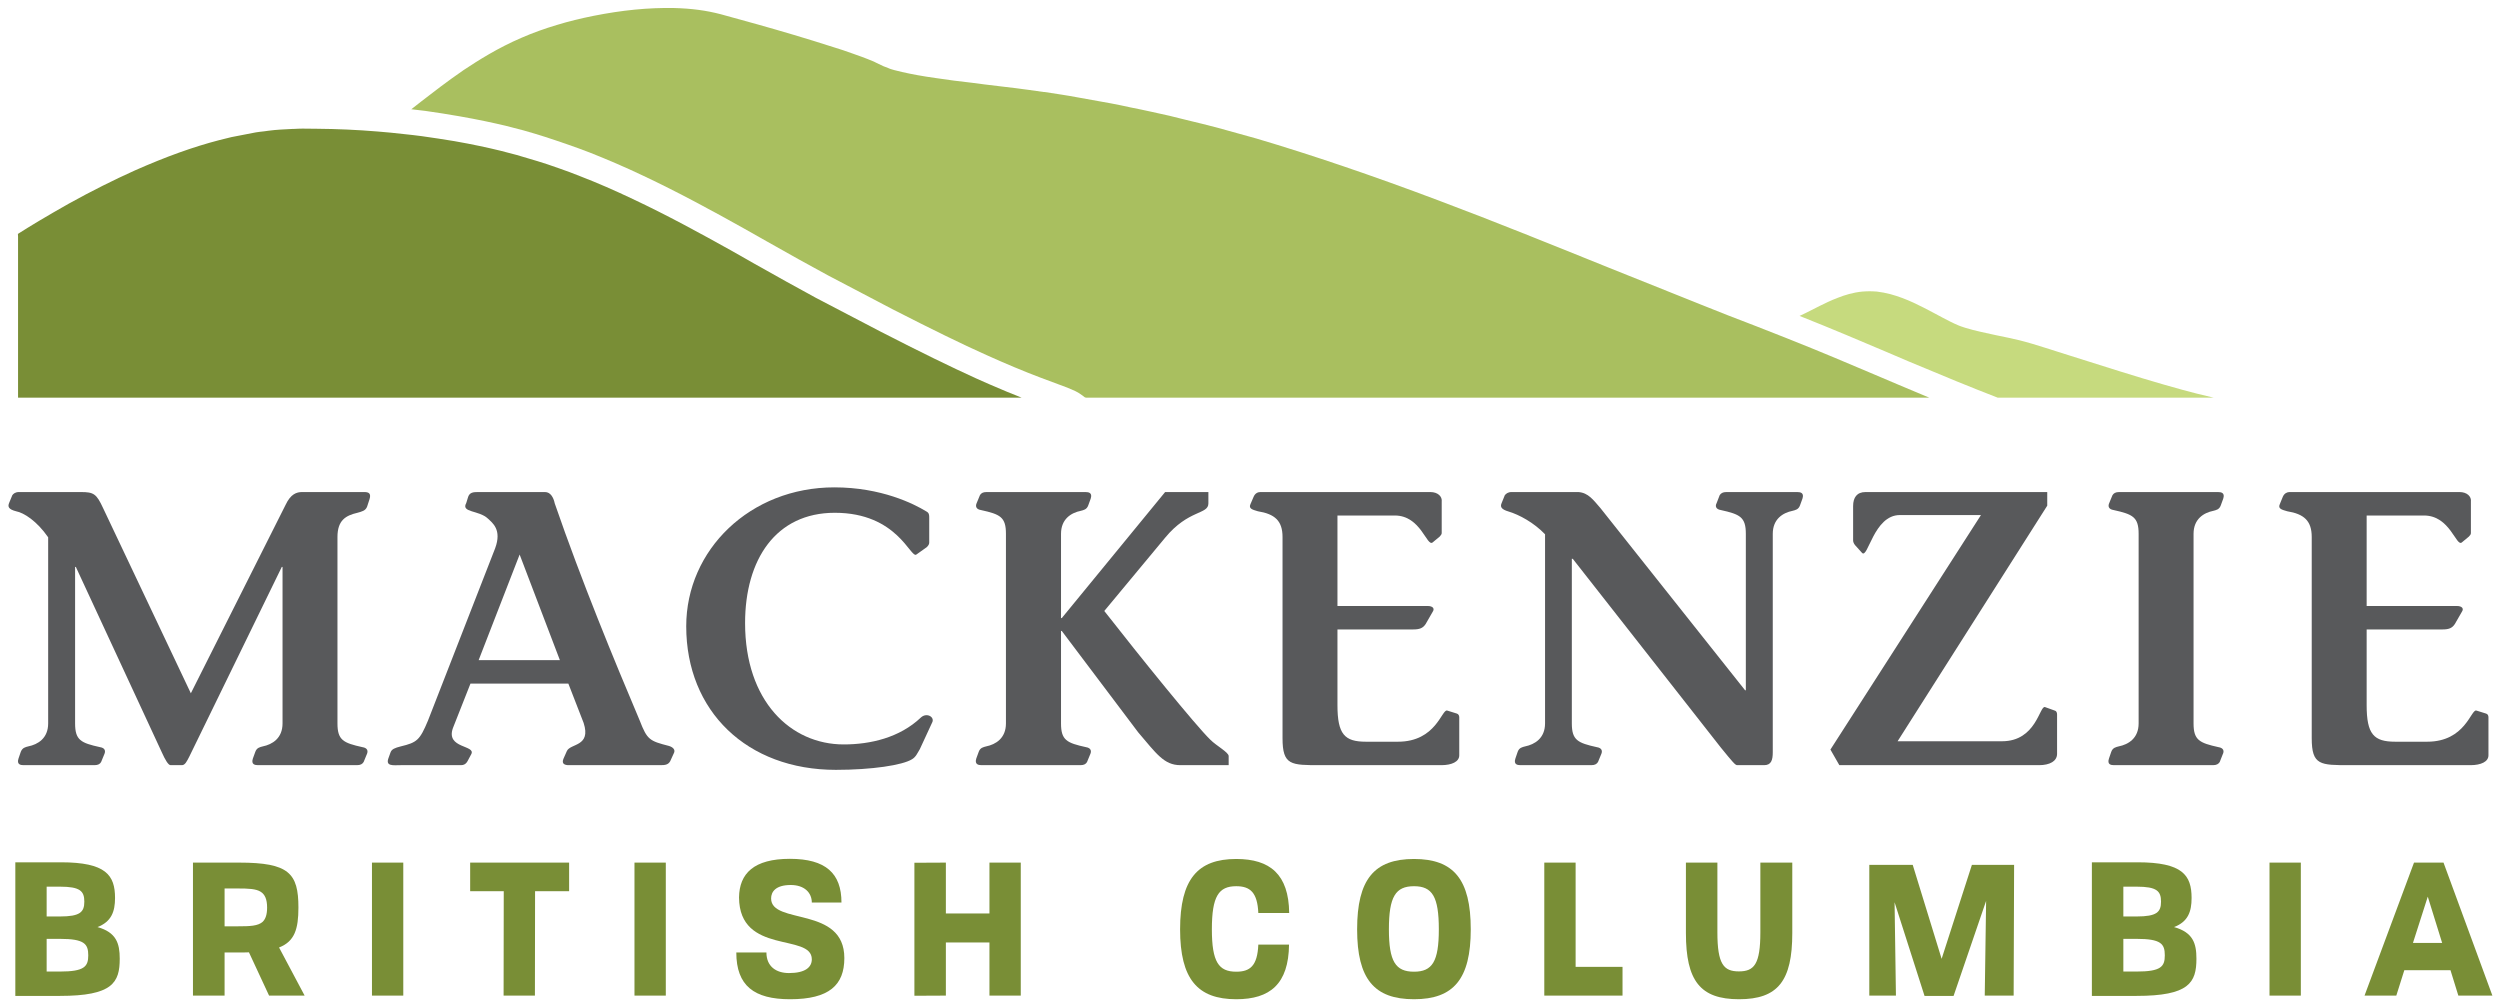
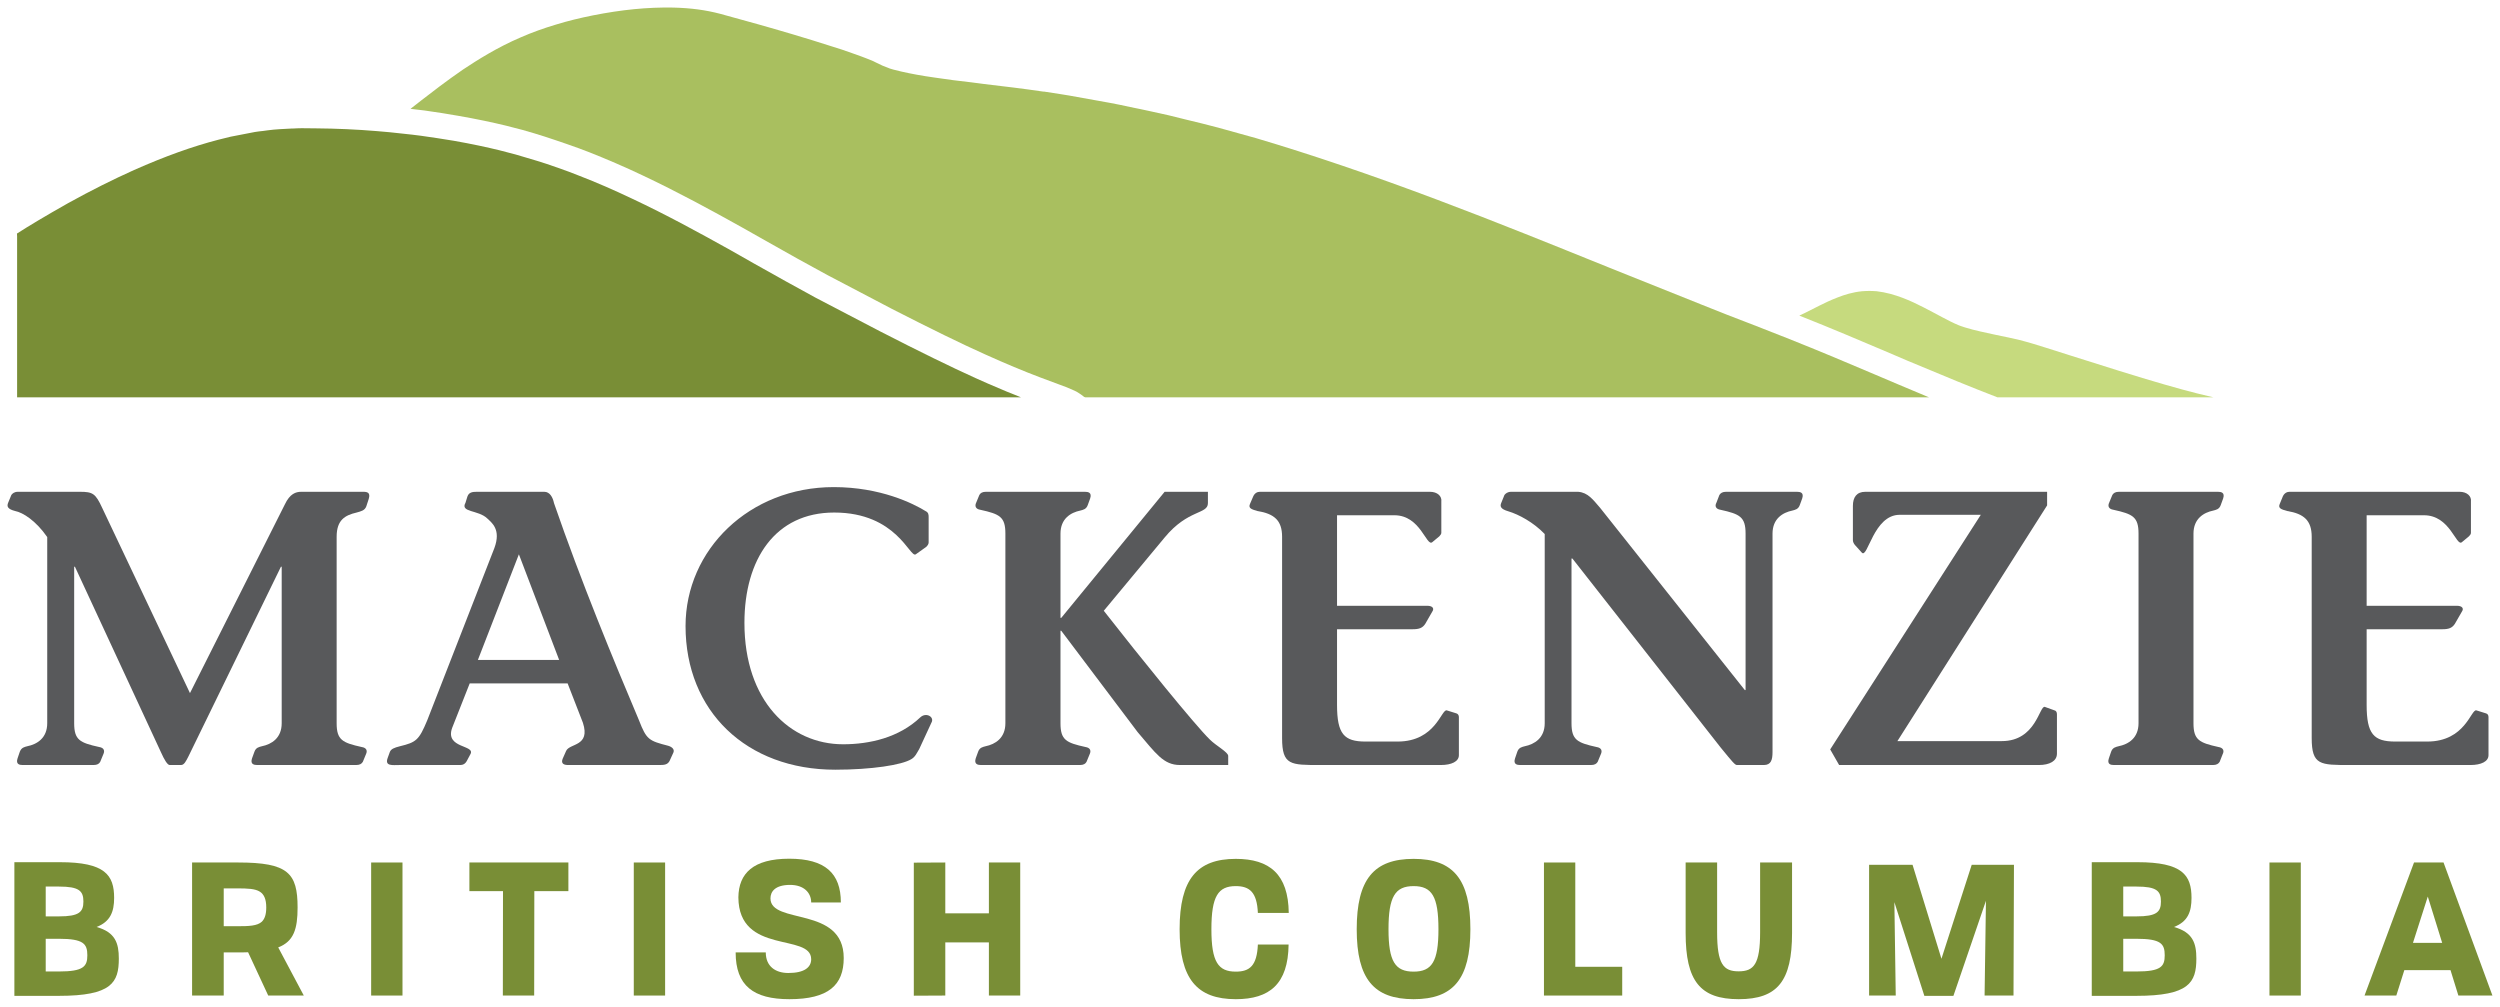
- <svg xmlns="http://www.w3.org/2000/svg" viewBox="70.88 316.15 165.22 66.54" width="660.88" height="266.15">
+ <svg xmlns="http://www.w3.org/2000/svg" viewBox="70.94 316.18 165.16 66.51" width="660.64" height="266.04">
  <path d="M93.18 363.96C93.18 365.07 93.57 365.25 94.83 365.53C95.17 365.58 95.22 365.79 95.12 366L94.91 366.51C94.83 366.64 94.71 366.72 94.47 366.72L87.93 366.72C87.72 366.72 87.46 366.67 87.59 366.28L87.75 365.84C87.85 365.56 88.06 365.53 88.24 365.48C88.88 365.35 89.55 364.94 89.55 363.96L89.55 353.62L89.5 353.62L83.39 366.15C83.23 366.46 83.11 366.72 82.9 366.72L82.15 366.72C82 366.72 81.79 366.36 81.58 365.89L75.89 353.62L75.84 353.62L75.84 363.96C75.84 365.07 76.22 365.25 77.49 365.53C77.82 365.58 77.87 365.79 77.77 366L77.56 366.51C77.49 366.64 77.36 366.72 77.12 366.72L72.43 366.72C72.23 366.72 71.97 366.67 72.1 366.28L72.25 365.84C72.36 365.56 72.56 365.53 72.74 365.48C73.39 365.35 74.06 364.94 74.06 363.96L74.06 351.66C73.31 350.58 72.46 350.04 71.94 349.94C71.43 349.81 71.38 349.63 71.48 349.39L71.69 348.88C71.76 348.78 71.89 348.67 72.12 348.67L76.22 348.67C77.07 348.67 77.25 348.78 77.69 349.73L83.49 361.97L89.76 349.5C90.09 348.8 90.48 348.67 90.84 348.67L94.94 348.67C95.2 348.67 95.43 348.72 95.3 349.14L95.14 349.63C95.04 349.91 94.78 349.96 94.5 350.04C93.73 350.22 93.18 350.53 93.18 351.64L93.18 363.96Z" fill="#58595b" />
  <path d="M107.88 359.78L105.22 352.8L102.51 359.78L107.88 359.78ZM115.17 366.46C115.04 366.69 114.84 366.72 114.53 366.72L108.47 366.72C108.21 366.72 107.98 366.64 108.11 366.31L108.34 365.79C108.57 365.27 109.96 365.51 109.45 363.93L108.44 361.33L101.97 361.33L100.81 364.27C100.32 365.64 102.36 365.38 102.02 366L101.87 366.28C101.79 366.41 101.71 366.72 101.35 366.72L97.36 366.72C96.87 366.72 96.33 366.82 96.56 366.23L96.69 365.87C96.77 365.66 96.97 365.58 97.36 365.48C98.44 365.22 98.62 365.07 99.16 363.78L103.6 352.39C104.06 351.15 103.42 350.71 103.13 350.43C102.54 349.86 101.33 350.04 101.69 349.4L101.82 348.98C101.92 348.7 102.15 348.67 102.44 348.67L106.9 348.67C107.26 348.67 107.46 349.03 107.54 349.42C109.32 354.58 111.48 359.81 113.16 363.78C113.65 365.04 113.8 365.12 115.09 365.45C115.35 365.53 115.51 365.69 115.43 365.89L115.17 366.46Z" fill="#58595b" />
  <path d="M131.67 365.66C131.51 365.92 131.41 366.18 131.15 366.33C130.53 366.72 128.5 367.03 126.12 367.03C120.25 367.03 116.23 363.16 116.23 357.54C116.23 352.49 120.45 348.36 126.02 348.36C129.12 348.36 131.28 349.45 132.08 349.94C132.29 350.04 132.29 350.19 132.29 350.37L132.29 352.02C132.29 352.13 132.21 352.23 132.13 352.31L131.44 352.8C131.05 353.08 130.2 350.04 126.05 350.04C122.15 350.04 120.12 353.13 120.12 357.33C120.12 362.49 123.13 365.35 126.64 365.35C128.39 365.35 130.33 364.91 131.74 363.57C132.13 363.21 132.7 363.55 132.47 363.93L131.67 365.66Z" fill="#58595b" />
  <path d="M141 357L141.05 357L147.88 348.67L150.74 348.67L150.74 349.42C150.74 350.17 149.43 349.81 147.88 351.69L143.86 356.53C146.26 359.6 149.89 364.09 150.87 365.04C151.28 365.45 152.08 365.87 152.08 366.12L152.08 366.72L148.89 366.72C147.8 366.72 147.29 365.94 146.1 364.55L141.05 357.85L141 357.85L141 363.96C141 365.07 141.38 365.25 142.65 365.53C142.98 365.58 143.03 365.79 142.93 366L142.72 366.51C142.65 366.64 142.52 366.72 142.29 366.72L135.74 366.72C135.53 366.72 135.28 366.66 135.4 366.28L135.56 365.84C135.66 365.56 135.87 365.53 136.05 365.48C136.69 365.35 137.36 364.94 137.36 363.96L137.36 351.43C137.36 350.32 136.98 350.14 135.71 349.86C135.38 349.81 135.33 349.6 135.43 349.39L135.64 348.88C135.71 348.75 135.84 348.67 136.07 348.67L142.62 348.67C142.83 348.67 143.09 348.72 142.96 349.11L142.8 349.55C142.7 349.83 142.49 349.86 142.31 349.91C141.67 350.04 141 350.45 141 351.43L141 357Z" fill="#58595b" />
  <path d="M159.27 356.2L165.23 356.2C165.56 356.2 165.72 356.36 165.56 356.59L165.1 357.39C164.92 357.67 164.69 357.75 164.27 357.75L159.27 357.75L159.27 362.75C159.27 364.68 159.74 365.17 161.15 365.17L163.27 365.17C165.79 365.17 166.16 363.01 166.52 363.11L167.16 363.31C167.26 363.34 167.32 363.44 167.32 363.55L167.32 366.07C167.32 366.49 166.83 366.72 166.13 366.72L158.16 366.72C156.2 366.72 155.64 366.74 155.64 364.94L155.64 351.64C155.64 350.56 155.12 350.12 154.01 349.94C153.63 349.83 153.39 349.76 153.52 349.47L153.73 348.98C153.83 348.75 154.01 348.67 154.17 348.67L165.41 348.67C165.9 348.67 166.21 348.96 166.16 349.32L166.16 351.38C166.16 351.46 166.1 351.53 166.03 351.61L165.56 352C165.17 352.31 164.79 350.22 163.06 350.22L159.27 350.22L159.27 356.2Z" fill="#58595b" />
  <path d="M170.33 348.88C170.41 348.78 170.54 348.67 170.77 348.67L175.2 348.67C175.85 348.72 176.18 349.19 176.65 349.73L186.21 361.77L186.26 361.77L186.26 351.43C186.26 350.32 185.87 350.14 184.61 349.86C184.28 349.81 184.22 349.6 184.33 349.4L184.53 348.88C184.61 348.75 184.74 348.67 184.97 348.67L189.66 348.67C189.87 348.67 190.13 348.72 190 349.11L189.84 349.55C189.74 349.83 189.53 349.86 189.35 349.91C188.71 350.04 188.04 350.45 188.04 351.43L188.04 365.87C188.04 366.38 187.94 366.72 187.47 366.72L185.69 366.72C185.56 366.72 185.41 366.54 184.61 365.56L174.82 353.08L174.76 353.08L174.76 363.96C174.76 365.07 175.15 365.25 176.41 365.53C176.75 365.58 176.8 365.79 176.7 366L176.49 366.51C176.41 366.64 176.29 366.72 176.05 366.72L171.36 366.72C171.16 366.72 170.9 366.67 171.03 366.28L171.18 365.84C171.28 365.56 171.49 365.53 171.67 365.48C172.31 365.35 172.99 364.94 172.99 363.96L172.99 351.46C172.24 350.68 171.28 350.17 170.59 349.96C170.07 349.81 170.02 349.63 170.12 349.4L170.33 348.88Z" fill="#58595b" />
  <path d="M206.18 349.57L196.29 365.14L203.19 365.14C205.46 365.14 205.67 362.77 206.03 362.88L206.67 363.11C206.78 363.13 206.83 363.24 206.83 363.37L206.83 365.97C206.83 366.46 206.34 366.72 205.64 366.72L192.44 366.72L191.85 365.69L201.8 350.19L196.44 350.19C194.71 350.19 194.33 353.11 193.94 352.69L193.48 352.18C193.4 352.08 193.35 351.97 193.35 351.87L193.35 349.6C193.35 349.03 193.6 348.67 194.17 348.67L206.18 348.67L206.18 349.57Z" fill="#58595b" />
  <path d="M212.22 351.43C212.22 350.32 211.83 350.14 210.57 349.86C210.23 349.81 210.18 349.6 210.28 349.39L210.49 348.88C210.57 348.75 210.69 348.67 210.93 348.67L217.47 348.67C217.68 348.67 217.94 348.72 217.81 349.11L217.65 349.55C217.55 349.83 217.34 349.86 217.16 349.91C216.52 350.04 215.85 350.45 215.85 351.43L215.85 363.96C215.85 365.07 216.24 365.25 217.5 365.53C217.83 365.58 217.89 365.79 217.78 366L217.58 366.51C217.5 366.64 217.37 366.72 217.14 366.72L210.59 366.72C210.38 366.72 210.13 366.67 210.26 366.28L210.41 365.84C210.51 365.56 210.72 365.53 210.9 365.48C211.55 365.35 212.22 364.94 212.22 363.96L212.22 351.43Z" fill="#58595b" />
  <path d="M227.29 356.2L233.25 356.2C233.58 356.2 233.74 356.36 233.58 356.59L233.12 357.39C232.94 357.67 232.71 357.75 232.3 357.75L227.29 357.75L227.29 362.75C227.29 364.68 227.76 365.17 229.18 365.17L231.29 365.17C233.82 365.17 234.18 363.01 234.54 363.11L235.18 363.31C235.29 363.34 235.34 363.44 235.34 363.55L235.34 366.07C235.34 366.49 234.85 366.72 234.15 366.72L226.19 366.72C224.23 366.72 223.66 366.74 223.66 364.94L223.66 351.64C223.66 350.56 223.14 350.12 222.04 349.94C221.65 349.83 221.42 349.76 221.55 349.47L221.75 348.98C221.85 348.75 222.04 348.67 222.19 348.67L233.43 348.67C233.92 348.67 234.23 348.96 234.18 349.32L234.18 351.38C234.18 351.46 234.13 351.53 234.05 351.61L233.58 352C233.2 352.31 232.81 350.22 231.08 350.22L227.29 350.22L227.29 356.2Z" fill="#58595b" />
  <path d="M74.84 380.36C76.45 380.36 76.71 380.03 76.71 379.29C76.71 378.53 76.45 378.2 74.84 378.2L73.96 378.2L73.96 380.36L74.84 380.36ZM74.84 376.72C76.17 376.72 76.45 376.43 76.45 375.74C76.45 375.04 76.17 374.75 74.84 374.75L73.96 374.75L73.96 376.72L74.84 376.72ZM71.89 381.97L71.89 373.14L74.9 373.14C77.88 373.14 78.48 373.99 78.48 375.5C78.48 376.41 78.23 377.07 77.32 377.42C78.56 377.77 78.79 378.49 78.79 379.51C78.79 381.09 78.32 381.97 74.83 381.97L71.89 381.97Z" fill="#798e36" />
  <path d="M86.61 377.37C87.4 377.37 87.93 377.35 88.24 377.07C88.43 376.88 88.53 376.59 88.53 376.13C88.53 375.58 88.38 375.26 88.11 375.09C87.8 374.89 87.3 374.87 86.61 374.87L85.72 374.87L85.72 377.37L86.61 377.37ZM88.66 381.95L87.33 379.09C87.1 379.1 86.87 379.1 86.61 379.1L85.72 379.1L85.72 381.95L83.63 381.95L83.63 373.16L86.68 373.16C89.97 373.16 90.6 373.86 90.6 376.13C90.6 377.55 90.35 378.37 89.32 378.77L91.01 381.95L88.66 381.95Z" fill="#798e36" />
  <path d="M95.46 373.16H97.53V381.95H95.46Z" fill="#798e36" />
  <path d="M104.16 381.95L104.17 375.05L101.95 375.05L101.95 373.16L108.49 373.16L108.49 375.05L106.24 375.05L106.23 381.95L104.16 381.95Z" fill="#798e36" />
  <path d="M112.81 373.16H114.88V381.95H112.81Z" fill="#798e36" />
  <path d="M124.53 375.8C124.53 375.15 124.04 374.64 123.14 374.64C122.15 374.64 121.84 375.08 121.84 375.53C121.84 377.29 126.68 376.01 126.68 379.47C126.68 381.26 125.67 382.19 123.09 382.19C120.72 382.19 119.54 381.3 119.54 379.1L121.53 379.1C121.53 380.03 122.18 380.46 123.02 380.46C124.09 380.46 124.53 380.08 124.53 379.55C124.53 377.8 119.74 379.29 119.72 375.46C119.74 373.88 120.7 372.91 123.08 372.91C125.45 372.91 126.49 373.87 126.49 375.8L124.53 375.8Z" fill="#798e36" />
  <path d="M136.27 381.95L136.27 378.44L133.39 378.44L133.39 381.95L131.31 381.96L131.31 373.17L133.39 373.16L133.39 376.52L136.27 376.52L136.27 373.16L138.34 373.16L138.34 381.95L136.27 381.95Z" fill="#798e36" />
  <path d="M156.07 378.58C156.04 381.19 154.81 382.19 152.58 382.19C150.02 382.19 148.87 380.85 148.87 377.57C148.87 374.27 150.02 372.92 152.58 372.92C154.81 372.92 156.05 373.93 156.08 376.49L154.04 376.49C153.98 375.13 153.5 374.72 152.58 374.72C151.42 374.72 150.97 375.38 150.97 377.57C150.97 379.73 151.42 380.37 152.58 380.37C153.49 380.37 153.98 379.99 154.04 378.58L156.07 378.58Z" fill="#798e36" />
  <path d="M165.97 377.57C165.97 375.41 165.54 374.72 164.33 374.72C163.11 374.72 162.67 375.41 162.67 377.57C162.67 379.7 163.11 380.37 164.33 380.37C165.54 380.37 165.97 379.7 165.97 377.57ZM160.57 377.57C160.57 374.27 161.7 372.92 164.33 372.92C166.95 372.92 168.08 374.27 168.08 377.57C168.08 380.85 166.95 382.19 164.33 382.19C161.7 382.19 160.57 380.85 160.57 377.57Z" fill="#798e36" />
  <path d="M172.94 381.95L172.94 373.16L175.01 373.16L175.01 380.05L178.11 380.05L178.11 381.95L172.94 381.95Z" fill="#798e36" />
  <path d="M187.22 373.16L189.33 373.16L189.33 377.82C189.33 380.98 188.38 382.19 185.81 382.19C183.25 382.19 182.3 380.98 182.3 377.82L182.3 373.16L184.38 373.16L184.38 377.77C184.38 379.88 184.8 380.35 185.8 380.35C186.81 380.35 187.22 379.88 187.22 377.77L187.22 373.16Z" fill="#798e36" />
  <path d="M202.05 381.95L202.14 375.69L199.99 381.97L198.07 381.97L196.09 375.78L196.18 381.95L194.42 381.95L194.42 373.31L197.29 373.31L199.2 379.52L201.2 373.31L203.99 373.31L203.96 381.95L202.05 381.95Z" fill="#798e36" />
  <path d="M212.09 380.36C213.7 380.36 213.95 380.03 213.95 379.29C213.95 378.53 213.7 378.2 212.09 378.2L211.21 378.2L211.21 380.36L212.09 380.36ZM212.09 376.72C213.42 376.72 213.7 376.43 213.7 375.74C213.7 375.04 213.42 374.75 212.09 374.75L211.21 374.75L211.21 376.72L212.09 376.72ZM209.13 381.97L209.13 373.14L212.15 373.14C215.12 373.14 215.72 373.99 215.72 375.5C215.72 376.41 215.48 377.07 214.56 377.42C215.81 377.77 216.04 378.49 216.04 379.51C216.04 381.09 215.56 381.97 212.07 381.97L209.13 381.97Z" fill="#798e36" />
  <path d="M220.87 373.16H222.94V381.95H220.87Z" fill="#798e36" />
  <path d="M231.33 375.41L230.35 378.47L232.28 378.47L231.33 375.41ZM233.35 381.95L232.83 380.27L229.78 380.27L229.25 381.95L227.15 381.95L230.42 373.16L232.37 373.16L235.6 381.95L233.35 381.95Z" fill="#798e36" />
  <path d="M106.24 324.99C106.68 325.12 107.13 325.27 107.58 325.42L108.4 325.7C108.88 325.87 109.37 326.04 109.85 326.23C111.01 326.69 112.18 327.19 113.4 327.77C115.73 328.87 117.95 330.08 120.01 331.23L121.55 332.1C123 332.92 124.37 333.69 125.6 334.35L129.87 336.59C132.43 337.9 134.45 338.89 136.06 339.61C137.37 340.2 138.54 340.69 139.65 341.11L141.42 341.77C141.86 341.95 142.08 342.05 142.29 342.2C142.39 342.27 142.48 342.33 142.56 342.4C142.56 342.4 142.56 342.4 142.56 342.4L142.64 342.43L198.38 342.43C197.74 342.16 197.06 341.87 196.33 341.57C195.85 341.37 195.34 341.15 194.8 340.92C193.2 340.24 191.2 339.39 188.98 338.51L186.79 337.65C185.66 337.22 184.5 336.77 183.29 336.28L177.25 333.86C173.58 332.38 169.79 330.84 165.93 329.39C161.58 327.75 157.54 326.38 153.93 325.31C153.23 325.11 152.38 324.88 151.41 324.61C150.75 324.43 150.03 324.26 149.25 324.07C148.9 323.98 148.53 323.89 148.16 323.8C147.77 323.71 147.36 323.62 146.94 323.53L146.29 323.39C146.07 323.35 145.84 323.3 145.6 323.25C145.18 323.16 144.74 323.06 144.29 322.98L142.12 322.59C141.76 322.52 141.39 322.46 141.01 322.4C140.64 322.34 140.27 322.29 139.91 322.23L139.85 322.23C138.57 322.04 137.24 321.88 135.95 321.73L135.11 321.62C134.3 321.53 133.51 321.43 132.73 321.31C131.86 321.19 131.11 321.05 130.5 320.91C130.27 320.86 130.11 320.82 129.97 320.78L129.8 320.73C129.73 320.71 129.67 320.69 129.61 320.66L129.25 320.52L128.79 320.3C128.73 320.27 128.67 320.24 128.63 320.22C128.06 319.98 127.6 319.82 127.23 319.69C126.79 319.53 126.37 319.39 125.94 319.26C124.17 318.69 122.43 318.18 120.97 317.77L118.51 317.09C117.55 316.84 116.59 316.71 115.42 316.68C113.71 316.65 112.01 316.82 110.09 317.2C109.25 317.37 108.46 317.56 107.68 317.8C106.87 318.04 106.07 318.33 105.36 318.64C103.77 319.32 102.47 320.15 101.52 320.78C100.4 321.55 99.45 322.29 98.75 322.83L98.06 323.37C98.37 323.41 98.68 323.45 98.99 323.48C99.71 323.58 100.46 323.7 101.21 323.83C103.69 324.26 105.43 324.74 106.24 324.99Z" fill="#a9bf5f" />
  <path d="M90.87 324.65C90.7 324.66 90.53 324.65 90.31 324.67L90.23 324.67C89.66 324.7 89.13 324.72 88.62 324.79L88.33 324.83C88.14 324.85 87.96 324.87 87.78 324.9L86.18 325.21L85.37 325.41C83.64 325.86 81.86 326.5 79.8 327.41C78.38 328.05 76.96 328.76 75.44 329.6C73.97 330.43 72.77 331.15 72.06 331.61L72.07 331.8L72.07 342.43L138.39 342.43C138.35 342.41 138.31 342.4 138.27 342.38C138.18 342.35 138.09 342.31 138 342.27C137.82 342.2 137.64 342.12 137.45 342.05C137.34 342 137.23 341.96 137.12 341.91C136.94 341.83 136.76 341.76 136.58 341.68C136.47 341.63 136.36 341.58 136.25 341.54C135.96 341.41 135.67 341.28 135.37 341.15C133.74 340.41 131.69 339.41 129.1 338.08L124.81 335.84C123.55 335.16 122.18 334.39 120.72 333.57L119.19 332.7C117.16 331.57 114.97 330.37 112.69 329.3C111.49 328.73 110.37 328.24 109.23 327.8C108.76 327.61 108.3 327.44 107.84 327.28L107.06 327.01C106.62 326.87 106.19 326.73 105.76 326.61C104.97 326.36 103.31 325.9 100.92 325.48C100.2 325.36 99.47 325.25 98.76 325.15C98.37 325.1 97.97 325.05 97.56 325.01C96.99 324.94 96.41 324.89 95.82 324.84C94.49 324.73 93.14 324.67 91.82 324.66L90.87 324.65Z" fill="#798e36" />
  <path d="M216.09 342.17C214.93 341.88 213.05 341.34 210.94 340.68C209.89 340.35 208.78 340 207.67 339.65C207.12 339.48 206.57 339.3 206.03 339.13C205.75 339.04 205.48 338.96 205.22 338.88C204.92 338.79 204.62 338.71 204.35 338.64C203.95 338.54 203.41 338.43 202.78 338.3C202.16 338.16 201.42 338.02 200.75 337.81C200.67 337.79 200.59 337.76 200.51 337.73C200.44 337.7 200.38 337.69 200.3 337.65C200.13 337.58 199.96 337.5 199.78 337.41C199.43 337.23 199.04 337.03 198.64 336.81C197.82 336.38 196.92 335.89 195.81 335.59C195.66 335.55 195.52 335.52 195.37 335.49C195.22 335.47 195.08 335.44 194.92 335.42C194.76 335.41 194.6 335.4 194.44 335.4C194.28 335.4 194.12 335.41 193.96 335.42C193.34 335.48 192.8 335.65 192.34 335.83C191.87 336.01 191.48 336.2 191.14 336.37C190.81 336.54 190.5 336.69 190.21 336.84C190.07 336.91 189.94 336.97 189.81 337.03C191.96 337.88 193.9 338.71 195.46 339.37C196 339.6 196.51 339.82 196.98 340.02L196.98 340.02C199.36 341.02 201.24 341.79 202.9 342.43L217.17 342.43C216.83 342.35 216.48 342.26 216.09 342.17Z" fill="#c6da7e" />
</svg>
